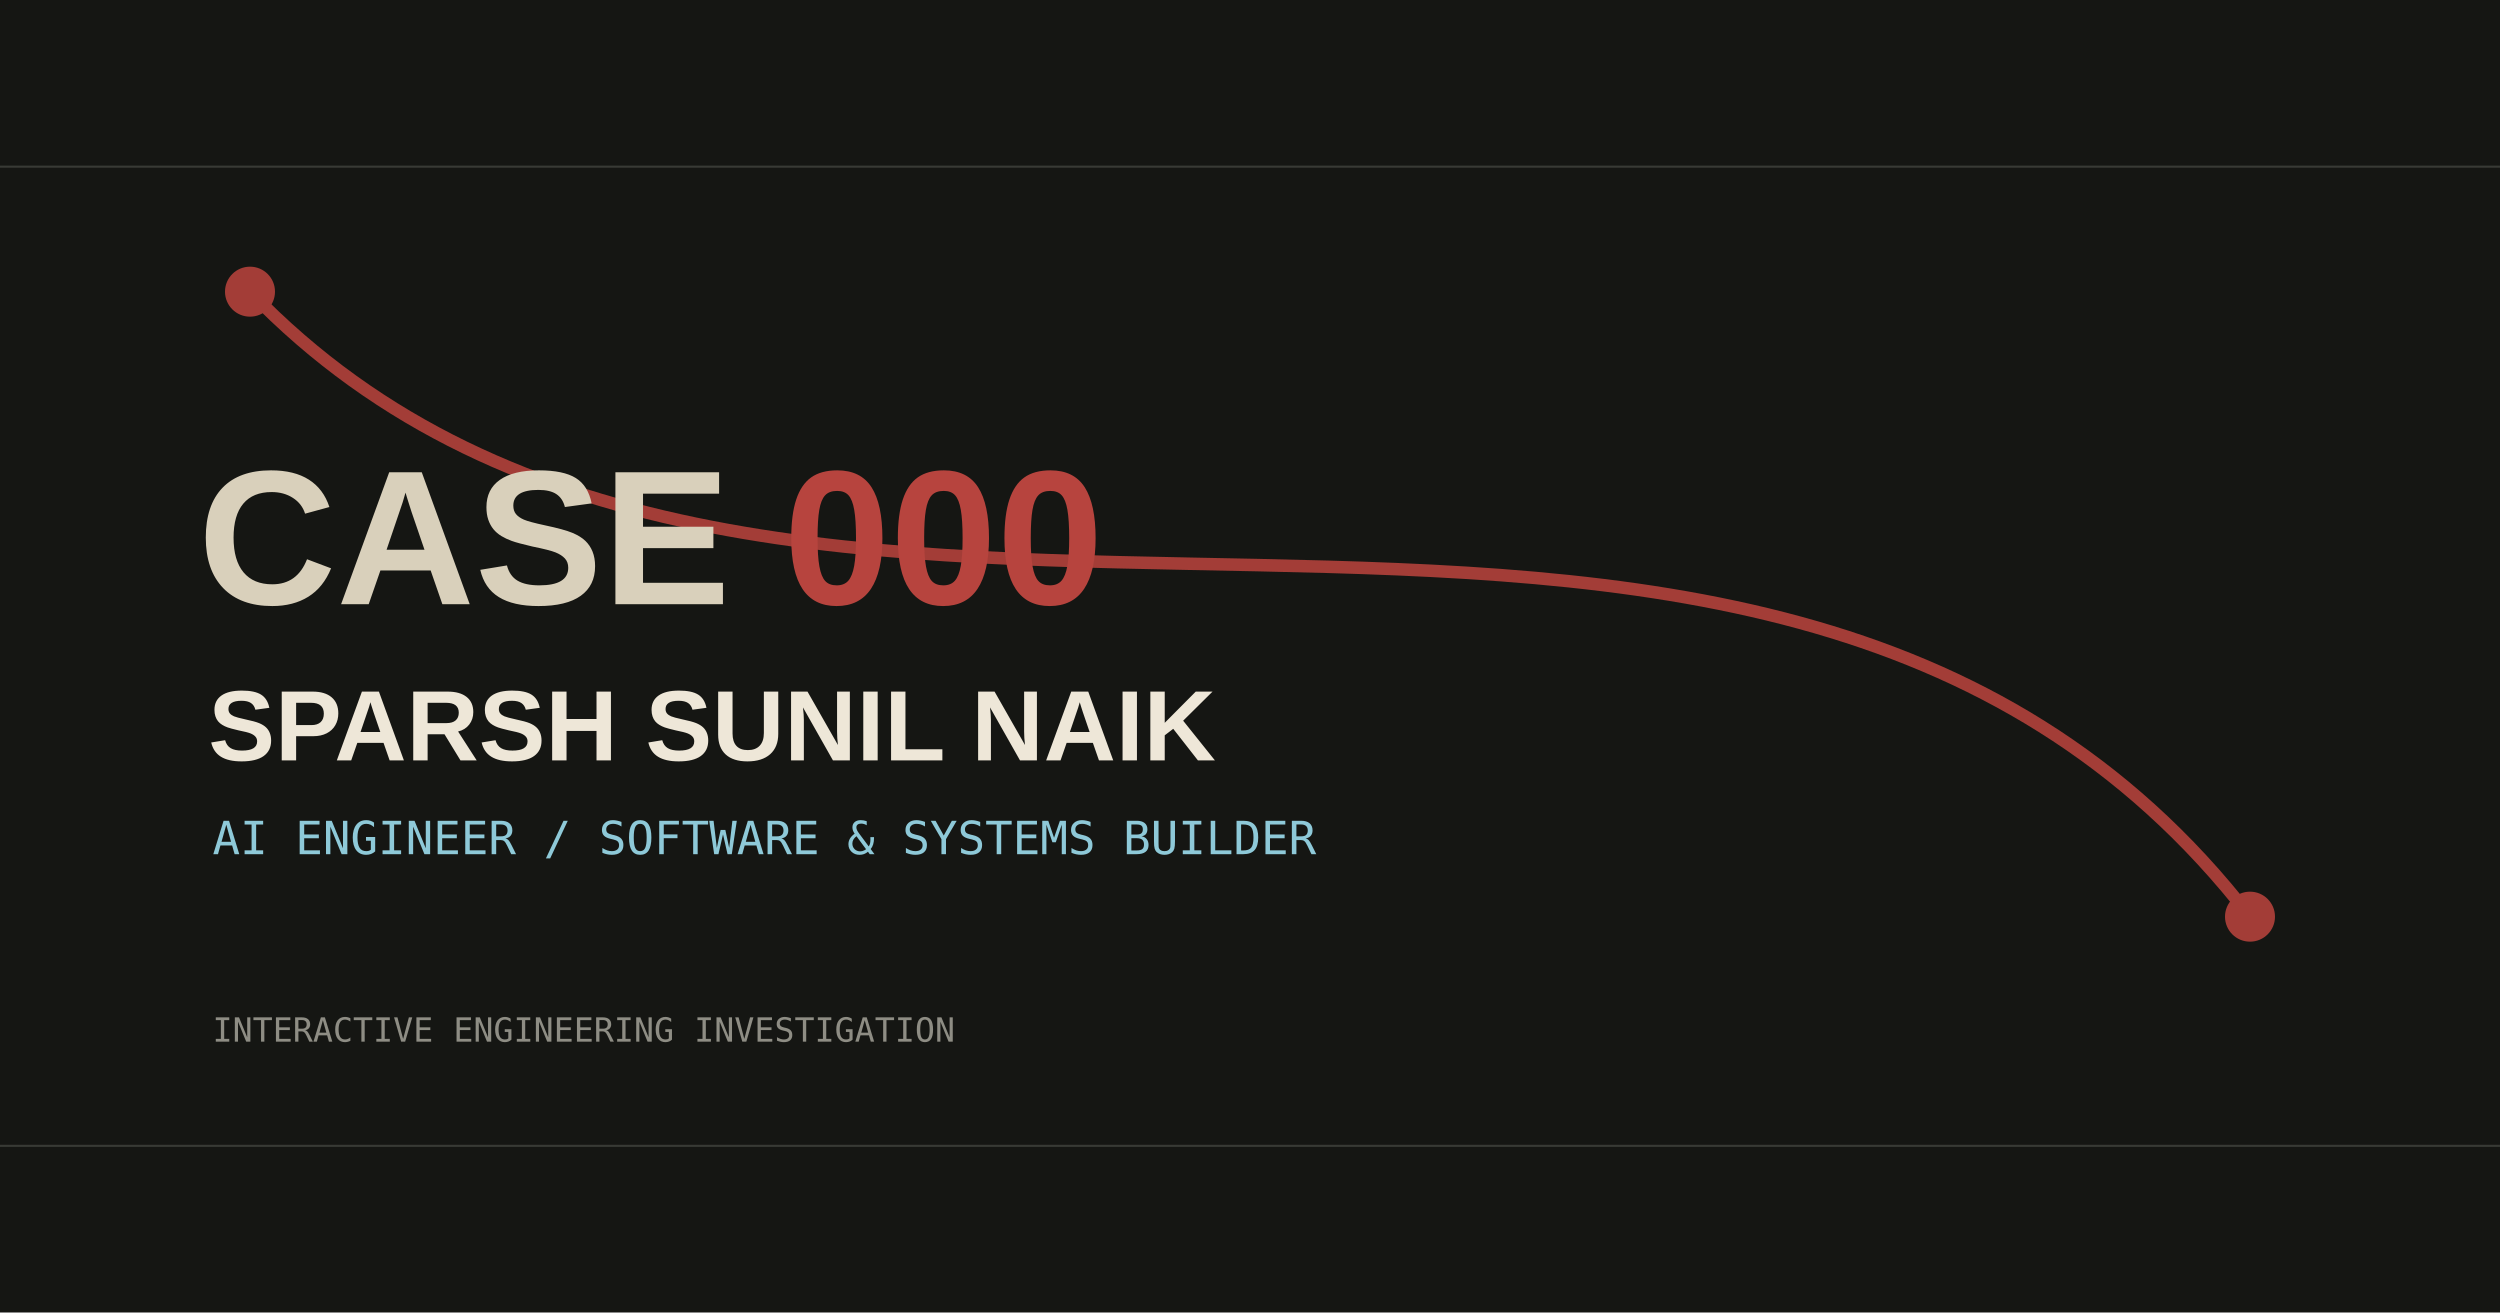
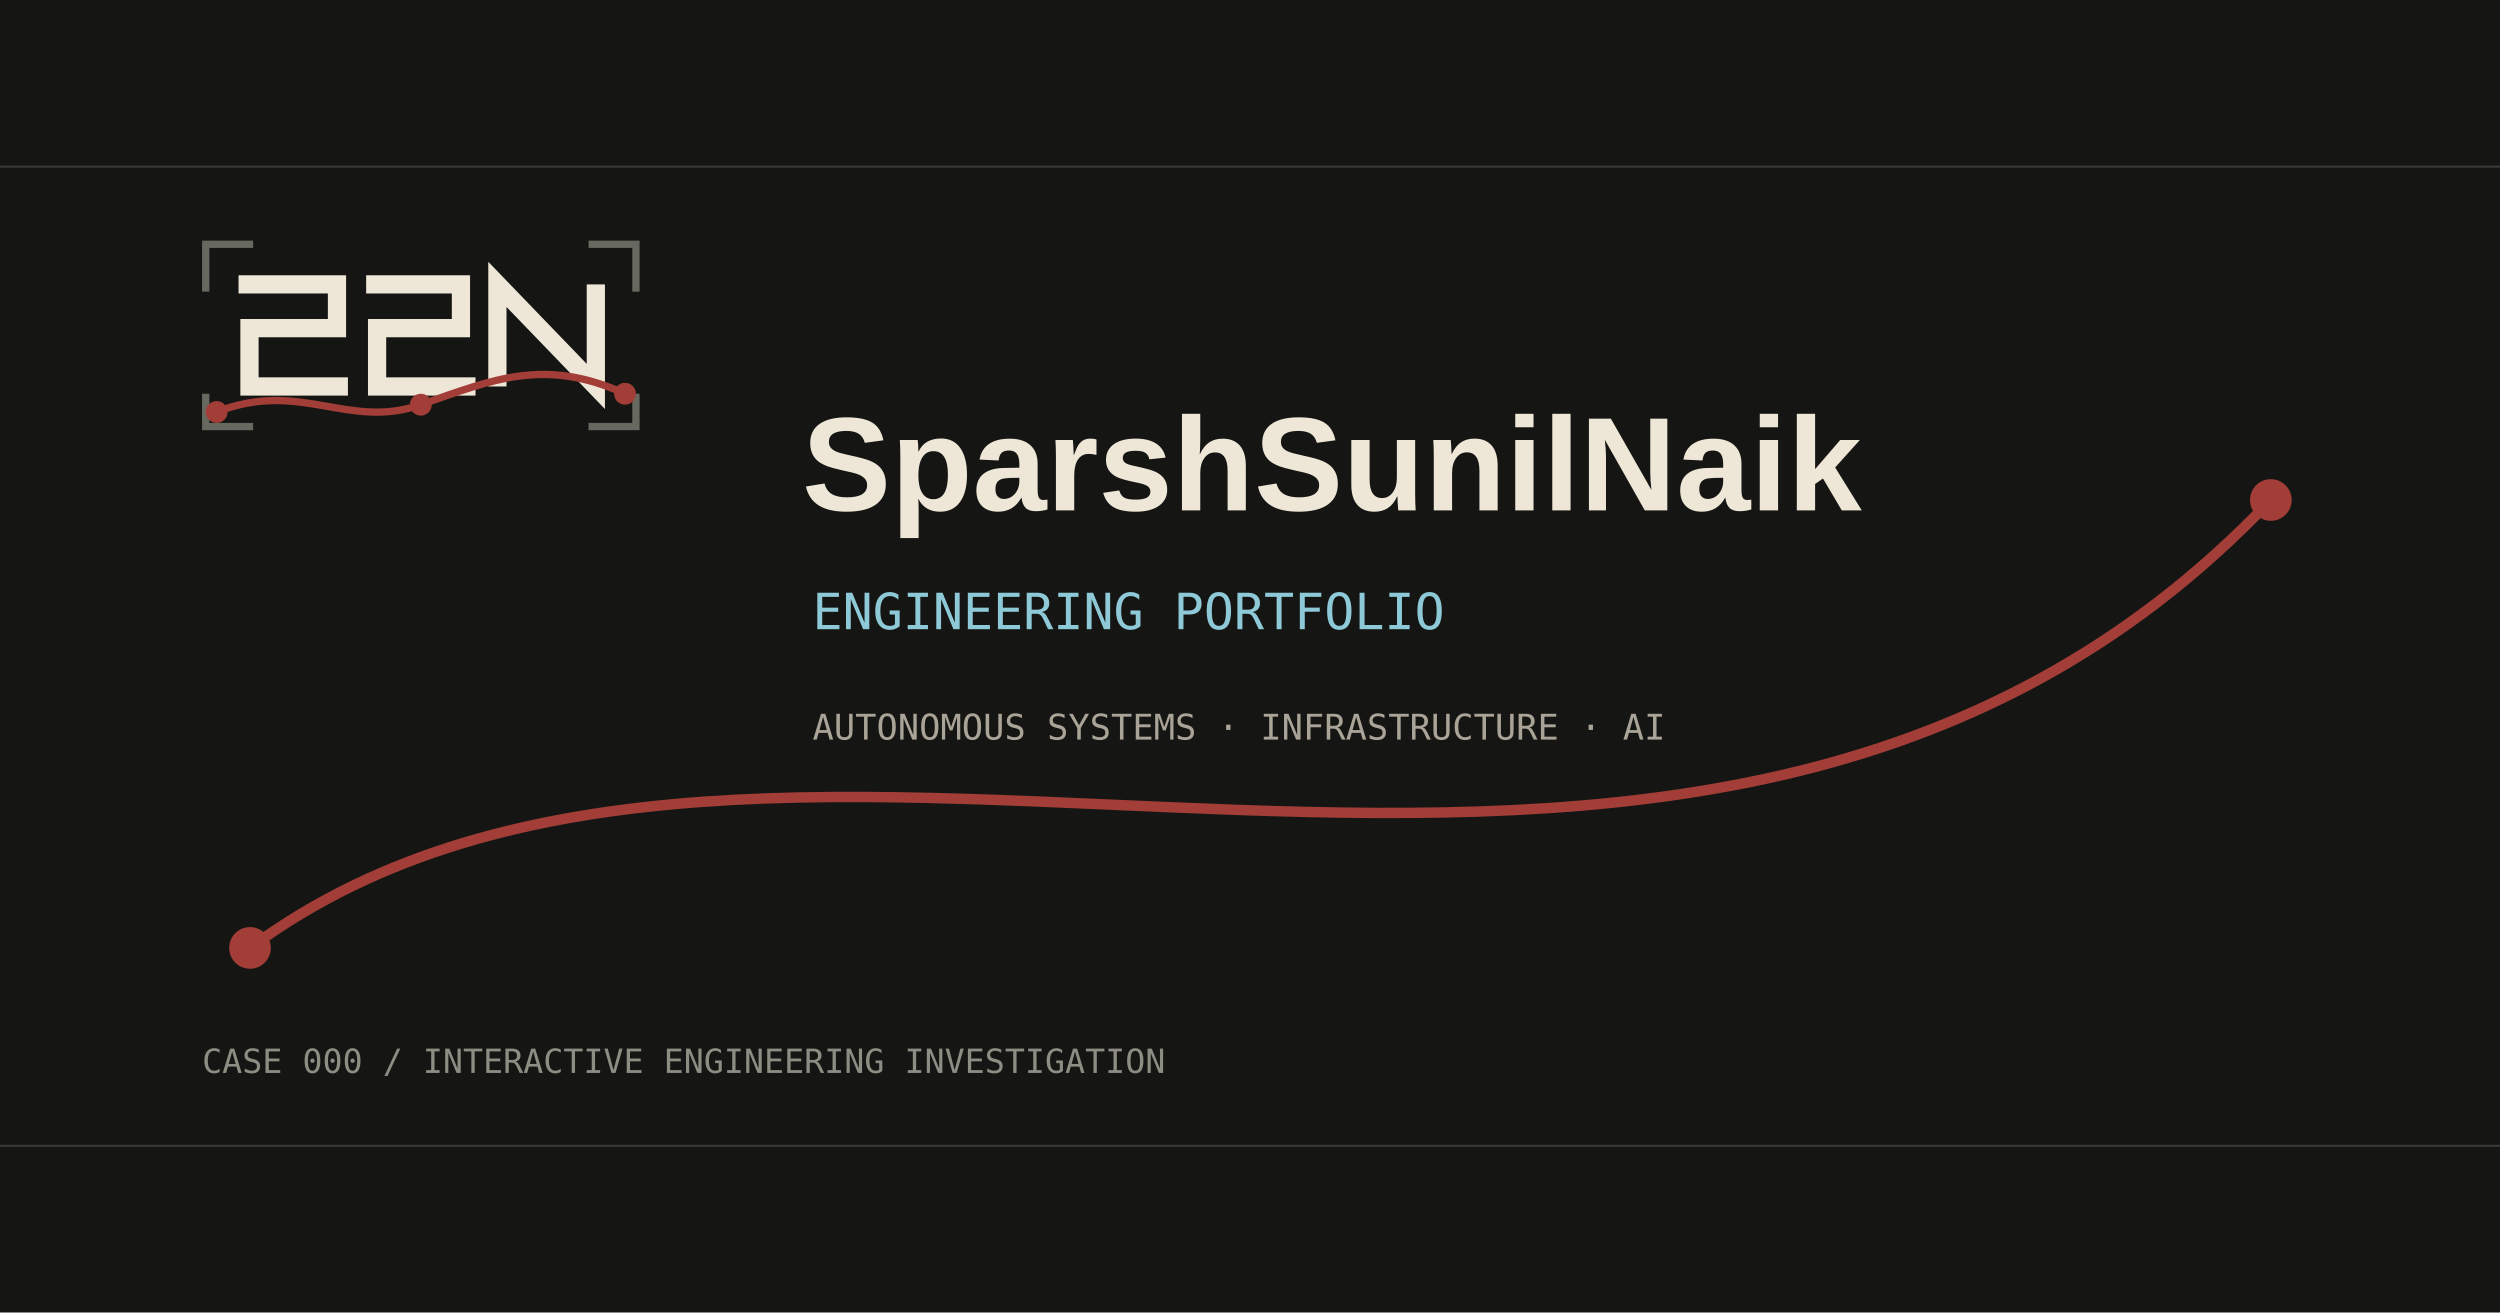
- <svg xmlns="http://www.w3.org/2000/svg" width="1200" height="630" viewBox="0 0 1200 630">
+ <svg xmlns="http://www.w3.org/2000/svg" width="1200" height="630" viewBox="0 0 1200 630" role="img" aria-labelledby="title desc">
  <rect width="1200" height="630" fill="#151613" />
  <path d="M0 80H1200M0 550H1200" stroke="#383a35" />
-   <path d="M120 140C370 400 840 130 1080 440" fill="none" stroke="#a33d37" stroke-width="6" />
-   <circle cx="120" cy="140" r="12" fill="#a33d37" />
-   <circle cx="1080" cy="440" r="12" fill="#a33d37" />
-   <text x="95" y="290" fill="#d9d0bb" font-family="Arial" font-weight="800" font-size="92">CASE <tspan fill="#b7443e">000</tspan>
-   </text>
-   <text x="100" y="365" fill="#eee7d8" font-family="Arial" font-weight="700" font-size="48">SPARSH SUNIL NAIK</text>
-   <text x="102" y="410" fill="#8ec9d8" font-family="monospace" font-size="22">AI ENGINEER / SOFTWARE &amp; SYSTEMS BUILDER</text>
-   <text x="102" y="500" fill="#8e8d84" font-family="monospace" font-size="16">INTERACTIVE ENGINEERING INVESTIGATION</text>
+   <g transform="translate(90 105) scale(1.75)">
+     <path d="M5 20V7h13M110 7h13v13M123 48v9h-13M18 57H5v-9" fill="none" stroke="#67685f" stroke-width="2" />
+     <path d="M14 18h27v12H17v16h27M49 18h26v12H52v16h27M85 46V18l27 28V18" fill="none" stroke="#eee7d8" stroke-width="5" />
+     <path d="M8 53C31 44 44 58 64 51s34-13 56-3" fill="none" stroke="#a33d37" stroke-width="2" />
+     <g fill="#a33d37">
+       <circle cx="8" cy="53" r="3" />
+       <circle cx="64" cy="51" r="3" />
+       <circle cx="120" cy="48" r="3" />
+     </g>
+   </g>
+   <path d="M120 455C370 270 810 535 1090 240" fill="none" stroke="#a33d37" stroke-width="5" />
+   <circle cx="120" cy="455" r="10" fill="#a33d37" />
+   <circle cx="1090" cy="240" r="10" fill="#a33d37" />
+   <text x="385" y="245" fill="#eee7d8" font-family="Arial" font-weight="800" font-size="64">SparshSunilNaik</text>
+   <text x="390" y="302" fill="#8ec9d8" font-family="monospace" font-size="24">ENGINEERING PORTFOLIO</text>
+   <text x="390" y="355" fill="#aaa397" font-family="monospace" font-size="17">AUTONOMOUS SYSTEMS · INFRASTRUCTURE · AI</text>
+   <text x="97" y="515" fill="#8e8d84" font-family="monospace" font-size="16">CASE 000 / INTERACTIVE ENGINEERING INVESTIGATION</text>
</svg>
